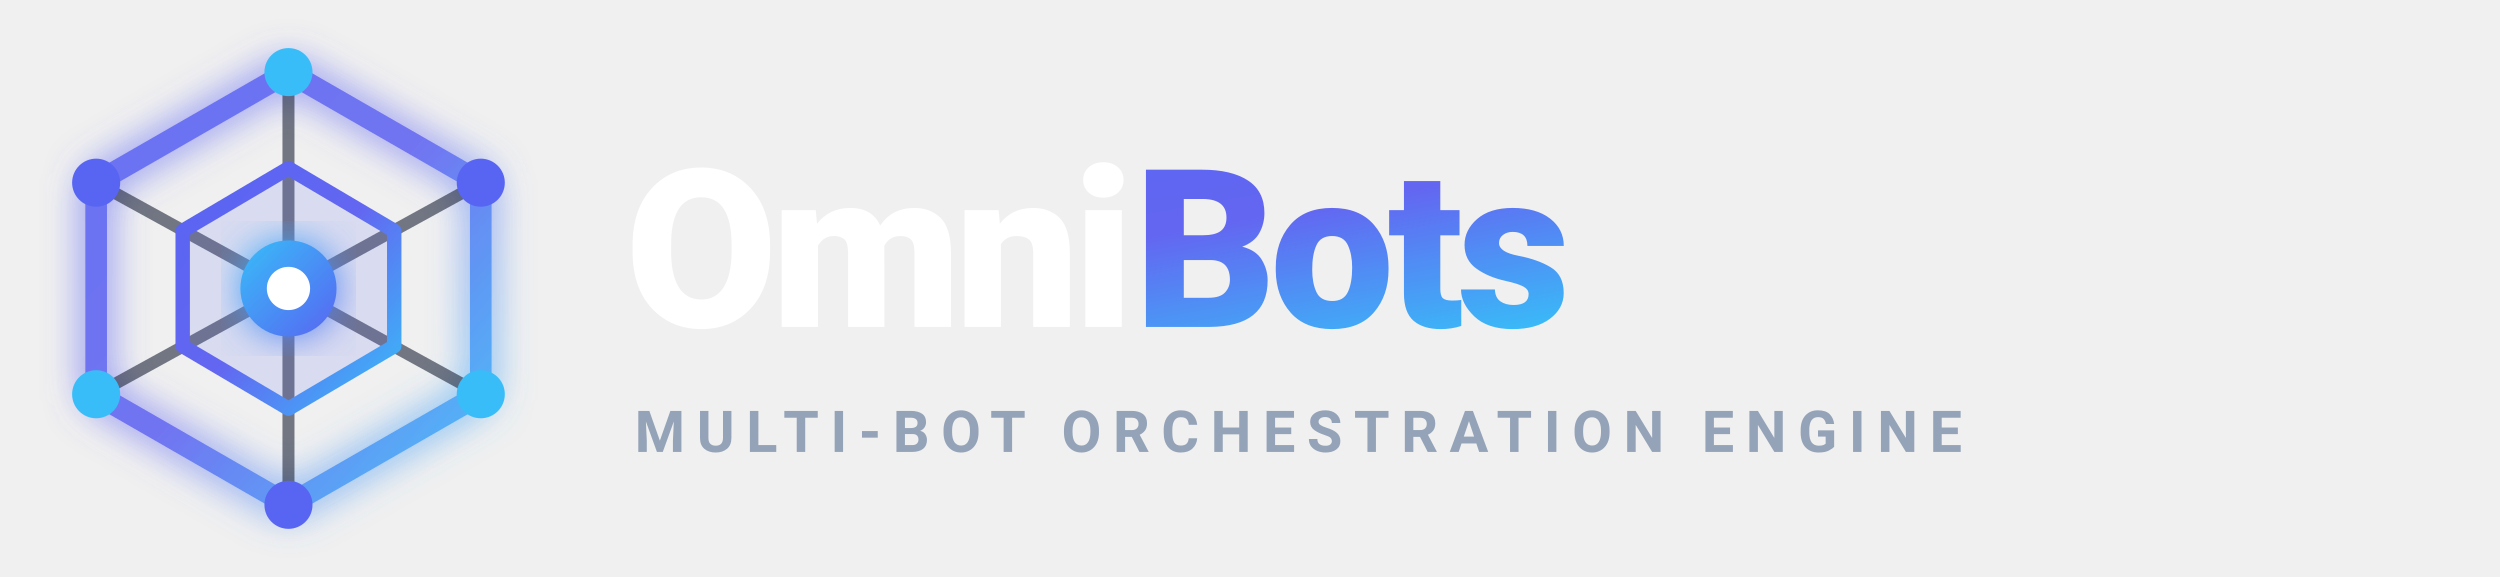
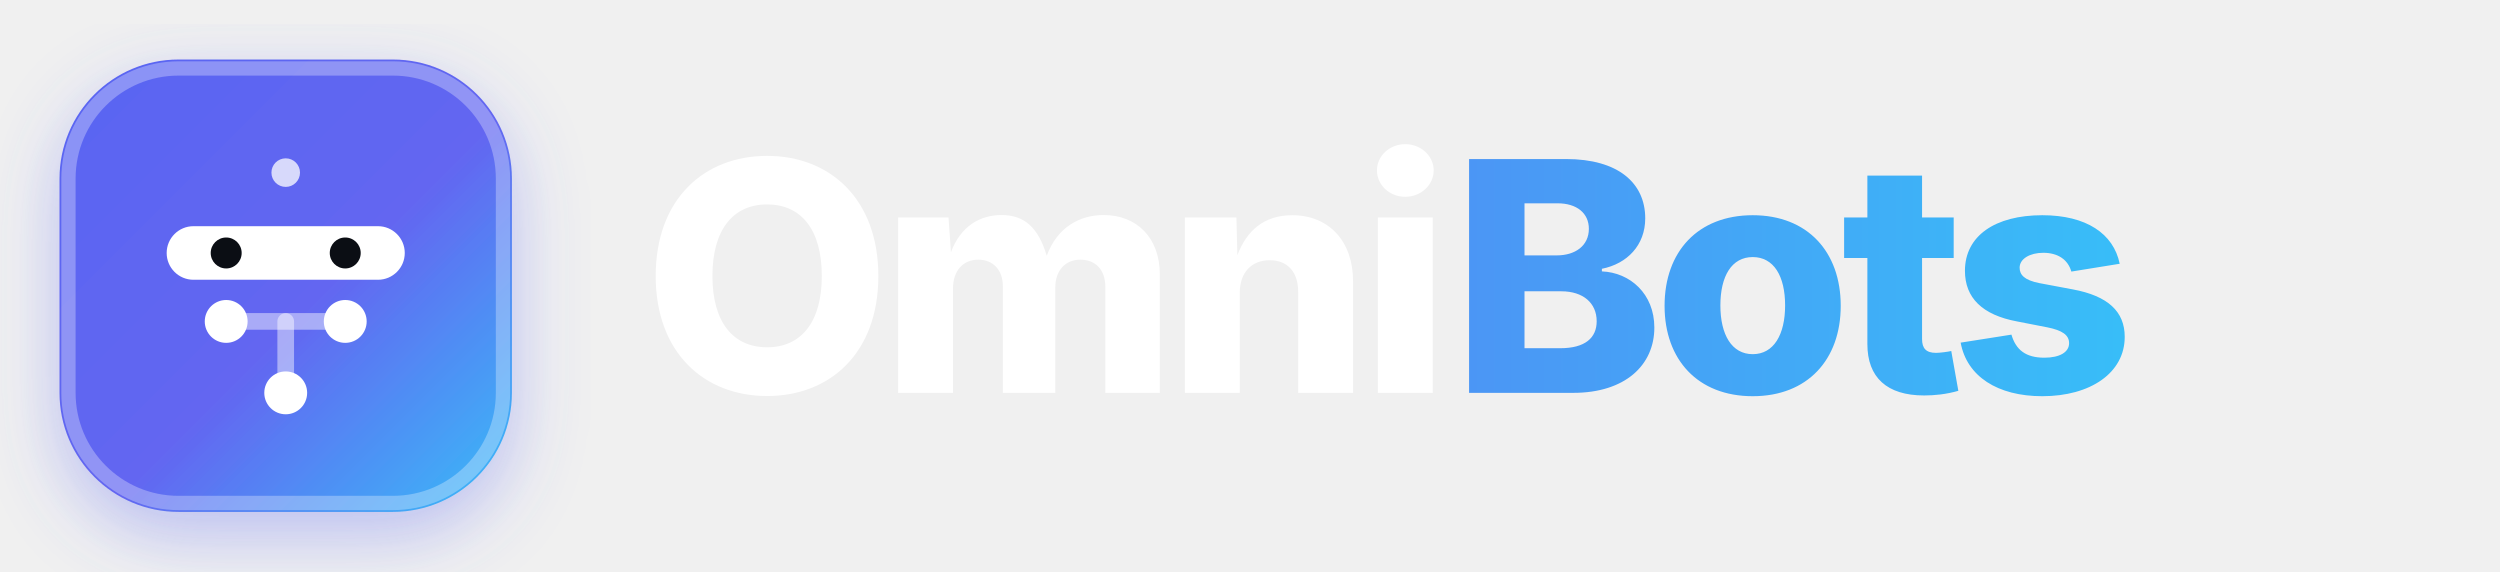
- <svg xmlns="http://www.w3.org/2000/svg" viewBox="0 0 520 120" width="100%" height="100%">
+ <svg xmlns="http://www.w3.org/2000/svg" viewBox="0 0 210 48" width="100%" height="100%">
  <defs>
-     <linearGradient id="omniGrad" x1="0%" y1="0%" x2="100%" y2="100%">
+     <linearGradient id="omniBrandGrad" x1="0%" y1="0%" x2="100%" y2="100%">
      <stop offset="0%" stop-color="#5865F2" />
-       <stop offset="50%" stop-color="#6366F1" />
+       <stop offset="55%" stop-color="#6366F1" />
      <stop offset="100%" stop-color="#38BDF8" />
    </linearGradient>
-     <linearGradient id="nodeGrad" x1="0%" y1="0%" x2="100%" y2="100%">
-       <stop offset="0%" stop-color="#38BDF8" />
-       <stop offset="100%" stop-color="#5865F2" />
+     <linearGradient id="omniTextGrad" x1="0%" y1="0%" x2="100%" y2="0%">
+       <stop offset="0%" stop-color="#6366F1" />
+       <stop offset="100%" stop-color="#38BDF8" />
    </linearGradient>
-     <filter id="glow" x="-20%" y="-20%" width="140%" height="140%">
-       <feGaussianBlur stdDeviation="4" result="blur" />
-       <feComposite in="SourceGraphic" in2="blur" operator="over" />
+     <filter id="iconShadow" x="-20%" y="-20%" width="140%" height="140%">
+       <feDropShadow dx="0" dy="2" stdDeviation="3" flood-color="#5865F2" flood-opacity="0.35" />
    </filter>
  </defs>
-   <g transform="translate(10, 10)">
-     <polygon points="50,5 90,28 90,72 50,95 10,72 10,28" fill="none" stroke="url(#omniGrad)" stroke-width="4.5" stroke-linecap="round" stroke-linejoin="round" opacity="0.9" filter="url(#glow)" />
-     <path d="M50 5 L50 95 M10 28 L90 72 M10 72 L90 28" fill="none" stroke="#1E2538" stroke-width="2.5" opacity="0.6" />
-     <polygon points="50,25 72,38 72,62 50,75 28,62 28,38" fill="rgba(88, 101, 242, 0.15)" stroke="url(#omniGrad)" stroke-width="3" stroke-linejoin="round" />
-     <circle cx="50" cy="50" r="10" fill="url(#nodeGrad)" filter="url(#glow)" />
-     <circle cx="50" cy="50" r="4.5" fill="#FFFFFF" />
-     <circle cx="50" cy="5" r="5" fill="#38BDF8" />
-     <circle cx="90" cy="28" r="5" fill="#5865F2" />
-     <circle cx="90" cy="72" r="5" fill="#38BDF8" />
-     <circle cx="50" cy="95" r="5" fill="#5865F2" />
-     <circle cx="10" cy="72" r="5" fill="#38BDF8" />
-     <circle cx="10" cy="28" r="5" fill="#5865F2" />
+   <g transform="translate(5, 5)">
+     <rect x="0" y="0" width="38" height="38" rx="10" fill="url(#omniBrandGrad)" filter="url(#iconShadow)" />
+     <rect x="0.75" y="0.75" width="36.5" height="36.5" rx="9.25" fill="none" stroke="rgba(255, 255, 255, 0.3)" stroke-width="1.2" />
+     <rect x="9" y="14" width="20" height="4.5" rx="2.25" fill="#FFFFFF" />
+     <circle cx="14" cy="16.25" r="1.3" fill="#0B0E14" />
+     <circle cx="24" cy="16.25" r="1.3" fill="#0B0E14" />
+     <line x1="14" y1="22" x2="24" y2="22" stroke="rgba(255, 255, 255, 0.45)" stroke-width="1.4" stroke-linecap="round" />
+     <line x1="19" y1="22" x2="19" y2="28" stroke="rgba(255, 255, 255, 0.45)" stroke-width="1.4" stroke-linecap="round" />
+     <circle cx="14" cy="22" r="1.8" fill="#FFFFFF" />
+     <circle cx="24" cy="22" r="1.8" fill="#FFFFFF" />
+     <circle cx="19" cy="28" r="1.8" fill="#FFFFFF" />
+     <circle cx="19" cy="9.5" r="1.2" fill="rgba(255, 255, 255, 0.75)" />
  </g>
-   <text x="130" y="68" font-family="system-ui, -apple-system, BlinkMacSystemFont, 'Segoe UI', Roboto, sans-serif" font-size="46" font-weight="900" fill="#FFFFFF" letter-spacing="-0.03em">
-     Omni<tspan fill="url(#omniGrad)">Bots</tspan>
-   </text>
-   <text x="132" y="94" font-family="system-ui, -apple-system, BlinkMacSystemFont, 'Segoe UI', Roboto, sans-serif" font-size="12" font-weight="700" fill="#94A3B8" letter-spacing="0.2em">
-     MULTI-BOT ORCHESTRATION ENGINE
-   </text>
+   <g transform="translate(54, 33)">
+     <text x="0" y="0" font-family="'Inter', system-ui, -apple-system, BlinkMacSystemFont, 'Segoe UI', Roboto, sans-serif" font-size="27" font-weight="800" letter-spacing="-0.035em" fill="#FFFFFF">Omni<tspan fill="url(#omniTextGrad)" font-weight="800">Bots</tspan>
+     </text>
+   </g>
</svg>
